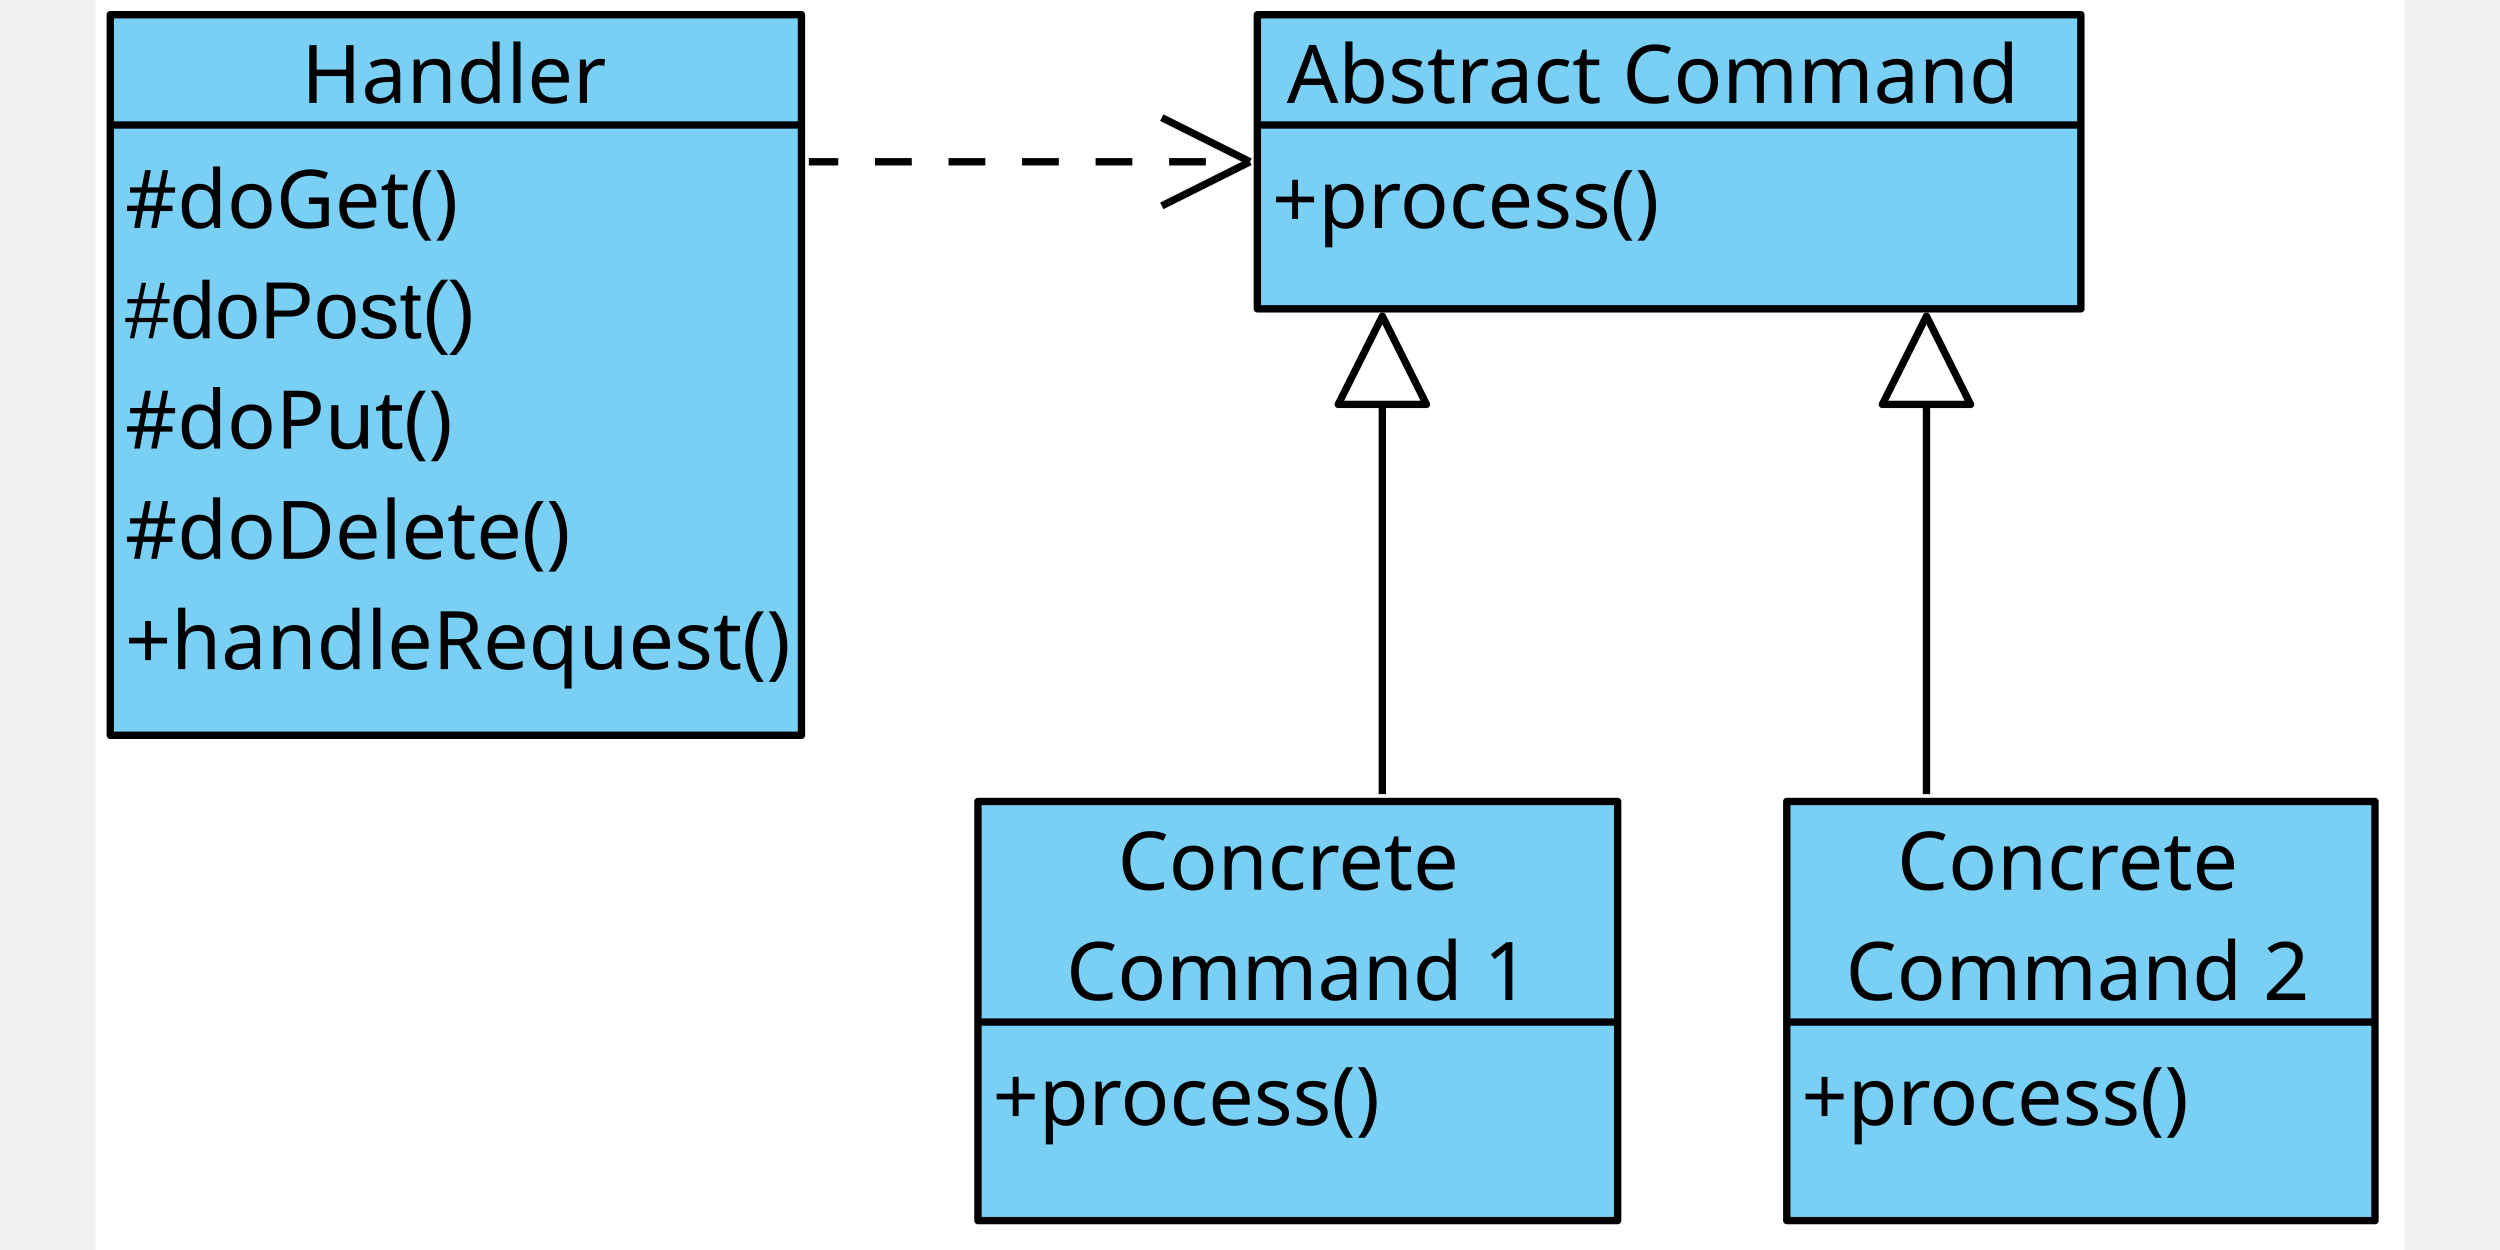
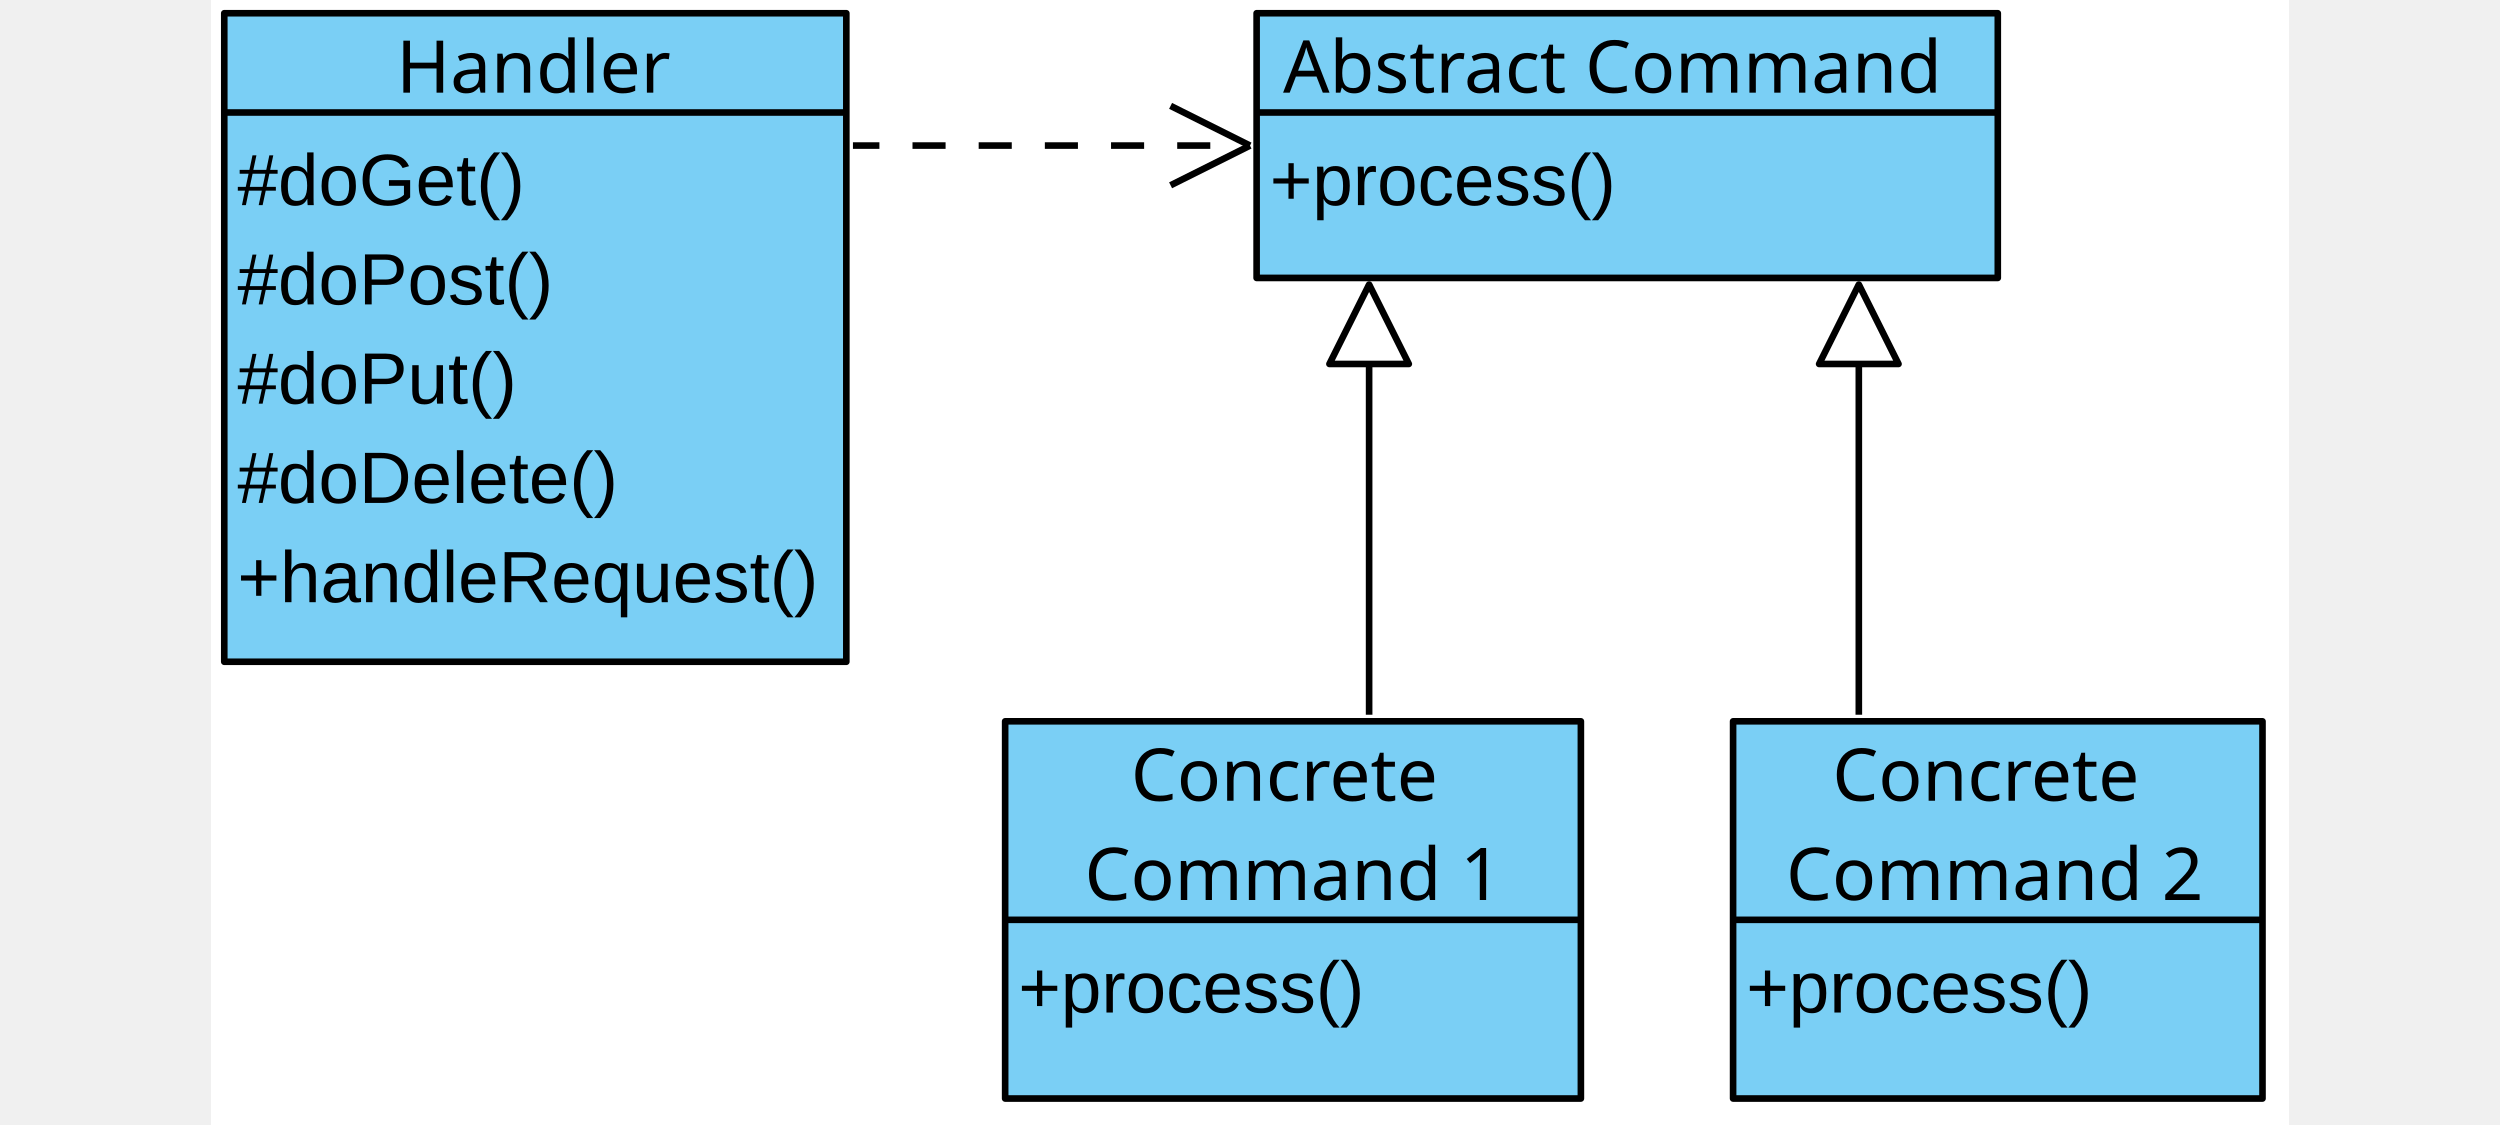
- <svg xmlns="http://www.w3.org/2000/svg" xmlns:xlink="http://www.w3.org/1999/xlink" version="1.1" id="Layer_1" text-rendering="auto" color-rendering="auto" shape-rendering="auto" image-rendering="auto" color-interpolation="auto" x="0px" y="0px" viewBox="0 0 314 170" enable-background="new 0 0 314 170" xml:space="preserve" width="1000px" height="500px" preserveAspectRatio="xMidYMin meet">
+ <svg xmlns="http://www.w3.org/2000/svg" xmlns:xlink="http://www.w3.org/1999/xlink" version="1.1" id="Layer_1" text-rendering="auto" color-rendering="auto" shape-rendering="auto" image-rendering="auto" color-interpolation="auto" x="0px" y="0px" viewBox="0 0 314 170" enable-background="new 0 0 314 170" xml:space="preserve" width="1000px" height="450px" preserveAspectRatio="xMidYMin meet">
  <g>
    <g text-rendering="geometricPrecision">
      <rect fill="#FFFFFF" width="314" height="170" />
    </g>
    <g transform="translate(2,2)" text-rendering="geometricPrecision">
      <g>
        <defs>
          <rect id="SVGID_1_" x="-7" y="-7" width="112" height="116" />
        </defs>
        <clipPath id="SVGID_2_">
          <use xlink:href="#SVGID_1_" overflow="visible" />
        </clipPath>
        <rect clip-path="url(#SVGID_2_)" fill="#7ACFF5" width="94" height="98" />
      </g>
    </g>
    <g transform="translate(2,2)" text-rendering="geometricPrecision">
      <g>
        <defs>
          <rect id="SVGID_3_" x="-7" y="-7" width="112" height="116" />
        </defs>
        <clipPath id="SVGID_4_">
          <use xlink:href="#SVGID_3_" overflow="visible" />
        </clipPath>
        <rect clip-path="url(#SVGID_4_)" fill="none" stroke="#000000" stroke-linejoin="round" stroke-miterlimit="1" width="94" height="98" />
      </g>
      <g>
        <defs>
          <rect id="SVGID_5_" x="-7" y="-7" width="112" height="116" />
        </defs>
        <clipPath id="SVGID_6_">
          <use xlink:href="#SVGID_5_" overflow="visible" />
        </clipPath>
        <line clip-path="url(#SVGID_6_)" fill="none" stroke="#000000" stroke-linejoin="round" stroke-miterlimit="1" x1="0" y1="15" x2="94" y2="15" />
      </g>
    </g>
    <g transform="matrix(1,0,0,1,2,17)" text-rendering="geometricPrecision">
      <g>
        <defs>
          <rect id="SVGID_7_" width="94" height="83" />
        </defs>
        <clipPath id="SVGID_8_">
          <use xlink:href="#SVGID_7_" overflow="visible" />
        </clipPath>
        <g clip-path="url(#SVGID_8_)" enable-background="new    ">
-           <text transform="matrix(1 0 0 1 2 14)" font-family="'ArialMT'" font-size="11">#doGet()</text>
+           <text transform="matrix(1 0 0 1 2 14)" font-family="Arial" font-size="11">#doGet()</text>
        </g>
      </g>
    </g>
    <g transform="matrix(1,0,0,1,2,17)" text-rendering="geometricPrecision">
      <g>
        <defs>
          <rect id="SVGID_9_" width="94" height="83" />
        </defs>
        <clipPath id="SVGID_10_">
          <use xlink:href="#SVGID_9_" overflow="visible" />
        </clipPath>
        <g clip-path="url(#SVGID_10_)" enable-background="new    ">
-           <text transform="matrix(1 0 0 1 2 29)" font-family="'Arial'" font-size="11">#doPost()</text>
+           <text transform="matrix(1 0 0 1 2 29)" font-family="Arial" font-size="11">#doPost()</text>
        </g>
      </g>
      <g>
        <defs>
          <rect id="SVGID_11_" width="94" height="83" />
        </defs>
        <clipPath id="SVGID_12_">
          <use xlink:href="#SVGID_11_" overflow="visible" />
        </clipPath>
        <g clip-path="url(#SVGID_12_)" enable-background="new    ">
-           <text transform="matrix(1 0 0 1 2 44)" font-family="'ArialMT'" font-size="11">#doPut()</text>
+           <text transform="matrix(1 0 0 1 2 44)" font-family="Arial" font-size="11">#doPut()</text>
        </g>
      </g>
      <g>
        <defs>
          <rect id="SVGID_13_" width="94" height="83" />
        </defs>
        <clipPath id="SVGID_14_">
          <use xlink:href="#SVGID_13_" overflow="visible" />
        </clipPath>
        <g clip-path="url(#SVGID_14_)" enable-background="new    ">
-           <text transform="matrix(1 0 0 1 2 59)" font-family="'ArialMT'" font-size="11">#doDelete()</text>
+           <text transform="matrix(1 0 0 1 2 59)" font-family="Arial" font-size="11">#doDelete()</text>
        </g>
      </g>
      <g>
        <defs>
          <rect id="SVGID_15_" width="94" height="83" />
        </defs>
        <clipPath id="SVGID_16_">
          <use xlink:href="#SVGID_15_" overflow="visible" />
        </clipPath>
        <g clip-path="url(#SVGID_16_)" enable-background="new    ">
-           <text transform="matrix(1 0 0 1 2 74)" font-family="'ArialMT'" font-size="11">+handleRequest()</text>
+           <text transform="matrix(1 0 0 1 2 74)" font-family="Arial" font-size="11">+handleRequest()</text>
        </g>
      </g>
    </g>
    <g transform="translate(2,2)" text-rendering="geometricPrecision">
      <g>
        <defs>
          <rect id="SVGID_17_" width="94" height="15" />
        </defs>
        <clipPath id="SVGID_18_">
          <use xlink:href="#SVGID_17_" overflow="visible" />
        </clipPath>
        <g clip-path="url(#SVGID_18_)" enable-background="new    ">
          <text transform="matrix(1 0 0 1 26 12)" font-family="'Arial-BoldMT'" font-size="11">Handler</text>
        </g>
      </g>
    </g>
    <g transform="translate(158,2)" text-rendering="geometricPrecision">
      <g>
        <defs>
          <rect id="SVGID_19_" x="-7" y="-7" width="130" height="58" />
        </defs>
        <clipPath id="SVGID_20_">
          <use xlink:href="#SVGID_19_" overflow="visible" />
        </clipPath>
        <rect clip-path="url(#SVGID_20_)" fill="#7ACFF5" width="112" height="40" />
      </g>
    </g>
    <g transform="translate(158,2)" text-rendering="geometricPrecision">
      <g>
        <defs>
          <rect id="SVGID_21_" x="-7" y="-7" width="130" height="58" />
        </defs>
        <clipPath id="SVGID_22_">
          <use xlink:href="#SVGID_21_" overflow="visible" />
        </clipPath>
        <rect clip-path="url(#SVGID_22_)" fill="none" stroke="#000000" stroke-linejoin="round" stroke-miterlimit="1" width="112" height="40" />
      </g>
      <g>
        <defs>
          <rect id="SVGID_23_" x="-7" y="-7" width="130" height="58" />
        </defs>
        <clipPath id="SVGID_24_">
          <use xlink:href="#SVGID_23_" overflow="visible" />
        </clipPath>
        <line clip-path="url(#SVGID_24_)" fill="none" stroke="#000000" stroke-linejoin="round" stroke-miterlimit="1" x1="0" y1="15" x2="112" y2="15" />
      </g>
    </g>
    <g transform="matrix(1,0,0,1,158,17)" text-rendering="geometricPrecision">
      <g>
        <defs>
          <rect id="SVGID_25_" width="112" height="25" />
        </defs>
        <clipPath id="SVGID_26_">
          <use xlink:href="#SVGID_25_" overflow="visible" />
        </clipPath>
        <g clip-path="url(#SVGID_26_)" enable-background="new    ">
-           <text transform="matrix(1 0 0 1 2 14)" font-family="'ArialMT'" font-size="11">+process()</text>
+           <text transform="matrix(1 0 0 1 2 14)" font-family="Arial" font-size="11">+process()</text>
        </g>
      </g>
    </g>
    <g transform="translate(158,2)" text-rendering="geometricPrecision">
      <g>
        <defs>
          <rect id="SVGID_27_" width="112" height="15" />
        </defs>
        <clipPath id="SVGID_28_">
          <use xlink:href="#SVGID_27_" overflow="visible" />
        </clipPath>
        <g clip-path="url(#SVGID_28_)" enable-background="new    ">
          <text transform="matrix(1 0 0 1 4 12)" font-family="'Arial-BoldMT'" font-size="11">Abstract Command</text>
        </g>
      </g>
    </g>
    <g transform="translate(120,109)" text-rendering="geometricPrecision">
      <g>
        <defs>
          <rect id="SVGID_29_" x="-7" y="-7" width="105" height="75" />
        </defs>
        <clipPath id="SVGID_30_">
          <use xlink:href="#SVGID_29_" overflow="visible" />
        </clipPath>
        <rect clip-path="url(#SVGID_30_)" fill="#7ACFF5" width="87" height="57" />
      </g>
    </g>
    <g transform="translate(120,109)" text-rendering="geometricPrecision">
      <g>
        <defs>
          <rect id="SVGID_31_" x="-7" y="-7" width="105" height="75" />
        </defs>
        <clipPath id="SVGID_32_">
          <use xlink:href="#SVGID_31_" overflow="visible" />
        </clipPath>
        <rect clip-path="url(#SVGID_32_)" fill="none" stroke="#000000" stroke-linejoin="round" stroke-miterlimit="1" width="87" height="57" />
      </g>
      <g>
        <defs>
          <rect id="SVGID_33_" x="-7" y="-7" width="105" height="75" />
        </defs>
        <clipPath id="SVGID_34_">
          <use xlink:href="#SVGID_33_" overflow="visible" />
        </clipPath>
        <line clip-path="url(#SVGID_34_)" fill="none" stroke="#000000" stroke-linejoin="round" stroke-miterlimit="1" x1="0" y1="30" x2="87" y2="30" />
      </g>
    </g>
    <g transform="matrix(1,0,0,1,120,139)" text-rendering="geometricPrecision">
      <g>
        <defs>
          <rect id="SVGID_35_" width="87" height="27" />
        </defs>
        <clipPath id="SVGID_36_">
          <use xlink:href="#SVGID_35_" overflow="visible" />
        </clipPath>
        <g clip-path="url(#SVGID_36_)" enable-background="new    ">
-           <text transform="matrix(1 0 0 1 2 14)" font-family="'ArialMT'" font-size="11">+process()</text>
+           <text transform="matrix(1 0 0 1 2 14)" font-family="Arial" font-size="11">+process()</text>
        </g>
      </g>
    </g>
    <g transform="translate(120,109)" text-rendering="geometricPrecision">
      <g>
        <defs>
          <rect id="SVGID_37_" width="87" height="30" />
        </defs>
        <clipPath id="SVGID_38_">
          <use xlink:href="#SVGID_37_" overflow="visible" />
        </clipPath>
        <g clip-path="url(#SVGID_38_)" enable-background="new    ">
          <text transform="matrix(1 0 0 1 19 12)" font-family="'Arial-BoldMT'" font-size="11">Concrete</text>
        </g>
      </g>
      <g>
        <defs>
          <rect id="SVGID_39_" width="87" height="30" />
        </defs>
        <clipPath id="SVGID_40_">
          <use xlink:href="#SVGID_39_" overflow="visible" />
        </clipPath>
        <g clip-path="url(#SVGID_40_)" enable-background="new    ">
          <text transform="matrix(1 0 0 1 12 27)" font-family="'Arial-BoldMT'" font-size="11">Command 1</text>
        </g>
      </g>
    </g>
    <g transform="translate(230,109)" text-rendering="geometricPrecision">
      <g>
        <defs>
          <rect id="SVGID_41_" x="-7" y="-7" width="98" height="75" />
        </defs>
        <clipPath id="SVGID_42_">
          <use xlink:href="#SVGID_41_" overflow="visible" />
        </clipPath>
        <rect clip-path="url(#SVGID_42_)" fill="#7ACFF5" width="80" height="57" />
      </g>
    </g>
    <g transform="translate(230,109)" text-rendering="geometricPrecision">
      <g>
        <defs>
          <rect id="SVGID_43_" x="-7" y="-7" width="98" height="75" />
        </defs>
        <clipPath id="SVGID_44_">
          <use xlink:href="#SVGID_43_" overflow="visible" />
        </clipPath>
        <rect clip-path="url(#SVGID_44_)" fill="none" stroke="#000000" stroke-linejoin="round" stroke-miterlimit="1" width="80" height="57" />
      </g>
      <g>
        <defs>
          <rect id="SVGID_45_" x="-7" y="-7" width="98" height="75" />
        </defs>
        <clipPath id="SVGID_46_">
          <use xlink:href="#SVGID_45_" overflow="visible" />
        </clipPath>
        <line clip-path="url(#SVGID_46_)" fill="none" stroke="#000000" stroke-linejoin="round" stroke-miterlimit="1" x1="0" y1="30" x2="80" y2="30" />
      </g>
    </g>
    <g transform="matrix(1,0,0,1,230,139)" text-rendering="geometricPrecision">
      <g>
        <defs>
          <rect id="SVGID_47_" width="80" height="27" />
        </defs>
        <clipPath id="SVGID_48_">
          <use xlink:href="#SVGID_47_" overflow="visible" />
        </clipPath>
        <g clip-path="url(#SVGID_48_)" enable-background="new    ">
-           <text transform="matrix(1 0 0 1 2 14)" font-family="'ArialMT'" font-size="11">+process()</text>
+           <text transform="matrix(1 0 0 1 2 14)" font-family="Arial" font-size="11">+process()</text>
        </g>
      </g>
    </g>
    <g transform="translate(230,109)" text-rendering="geometricPrecision">
      <g>
        <defs>
          <rect id="SVGID_49_" width="80" height="30" />
        </defs>
        <clipPath id="SVGID_50_">
          <use xlink:href="#SVGID_49_" overflow="visible" />
        </clipPath>
        <g clip-path="url(#SVGID_50_)" enable-background="new    ">
          <text transform="matrix(1 0 0 1 15 12)" font-family="'Arial-BoldMT'" font-size="11">Concrete</text>
        </g>
      </g>
      <g>
        <defs>
          <rect id="SVGID_51_" width="80" height="30" />
        </defs>
        <clipPath id="SVGID_52_">
          <use xlink:href="#SVGID_51_" overflow="visible" />
        </clipPath>
        <g clip-path="url(#SVGID_52_)" enable-background="new    ">
          <text transform="matrix(1 0 0 1 8 27)" font-family="'Arial-BoldMT'" font-size="11">Command 2</text>
        </g>
      </g>
    </g>
    <g transform="translate(47,-28)" text-rendering="geometricPrecision">
      <g>
        <defs>
          <rect id="SVGID_53_" width="164" height="104" />
        </defs>
        <clipPath id="SVGID_54_">
          <use xlink:href="#SVGID_53_" overflow="visible" />
        </clipPath>
        <line clip-path="url(#SVGID_54_)" fill="none" stroke="#000000" stroke-linejoin="round" stroke-miterlimit="10" stroke-dasharray="5" stroke-dashoffset="1" x1="50" y1="50" x2="110" y2="50" />
      </g>
      <g>
        <defs>
          <rect id="SVGID_55_" width="164" height="104" />
        </defs>
        <clipPath id="SVGID_56_">
          <use xlink:href="#SVGID_55_" overflow="visible" />
        </clipPath>
        <line clip-path="url(#SVGID_56_)" fill="none" stroke="#000000" stroke-linejoin="round" stroke-miterlimit="10" x1="110" y1="50" x2="98" y2="44" />
      </g>
      <g>
        <defs>
          <rect id="SVGID_57_" width="164" height="104" />
        </defs>
        <clipPath id="SVGID_58_">
          <use xlink:href="#SVGID_57_" overflow="visible" />
        </clipPath>
        <line clip-path="url(#SVGID_58_)" fill="none" stroke="#000000" stroke-linejoin="round" stroke-miterlimit="10" x1="110" y1="50" x2="98" y2="56" />
      </g>
    </g>
    <g transform="translate(125,-7)" text-rendering="geometricPrecision">
      <g>
        <defs>
          <rect id="SVGID_59_" width="104" height="169" />
        </defs>
        <clipPath id="SVGID_60_">
          <use xlink:href="#SVGID_59_" overflow="visible" />
        </clipPath>
        <line clip-path="url(#SVGID_60_)" fill="none" stroke="#000000" stroke-linejoin="round" stroke-miterlimit="10" x1="50" y1="50" x2="50" y2="115" />
      </g>
      <g>
        <defs>
          <rect id="SVGID_61_" width="104" height="169" />
        </defs>
        <clipPath id="SVGID_62_">
          <use xlink:href="#SVGID_61_" overflow="visible" />
        </clipPath>
        <polygon clip-path="url(#SVGID_62_)" fill="#FFFFFF" points="50,50 44,62 56,62    " />
      </g>
      <g>
        <defs>
          <rect id="SVGID_63_" width="104" height="169" />
        </defs>
        <clipPath id="SVGID_64_">
          <use xlink:href="#SVGID_63_" overflow="visible" />
        </clipPath>
        <polygon clip-path="url(#SVGID_64_)" fill="none" stroke="#000000" stroke-linejoin="round" stroke-miterlimit="10" points="     50,50 44,62 56,62    " />
      </g>
    </g>
    <g transform="translate(199,-7)" text-rendering="geometricPrecision">
      <g>
        <defs>
          <rect id="SVGID_65_" width="104" height="169" />
        </defs>
        <clipPath id="SVGID_66_">
          <use xlink:href="#SVGID_65_" overflow="visible" />
        </clipPath>
        <line clip-path="url(#SVGID_66_)" fill="none" stroke="#000000" stroke-linejoin="round" stroke-miterlimit="10" x1="50" y1="50" x2="50" y2="115" />
      </g>
      <g>
        <defs>
          <rect id="SVGID_67_" width="104" height="169" />
        </defs>
        <clipPath id="SVGID_68_">
          <use xlink:href="#SVGID_67_" overflow="visible" />
        </clipPath>
        <polygon clip-path="url(#SVGID_68_)" fill="#FFFFFF" points="50,50 44,62 56,62    " />
      </g>
      <g>
        <defs>
          <rect id="SVGID_69_" width="104" height="169" />
        </defs>
        <clipPath id="SVGID_70_">
          <use xlink:href="#SVGID_69_" overflow="visible" />
        </clipPath>
        <polygon clip-path="url(#SVGID_70_)" fill="none" stroke="#000000" stroke-linejoin="round" stroke-miterlimit="10" points="     50,50 44,62 56,62    " />
      </g>
    </g>
  </g>
</svg>
